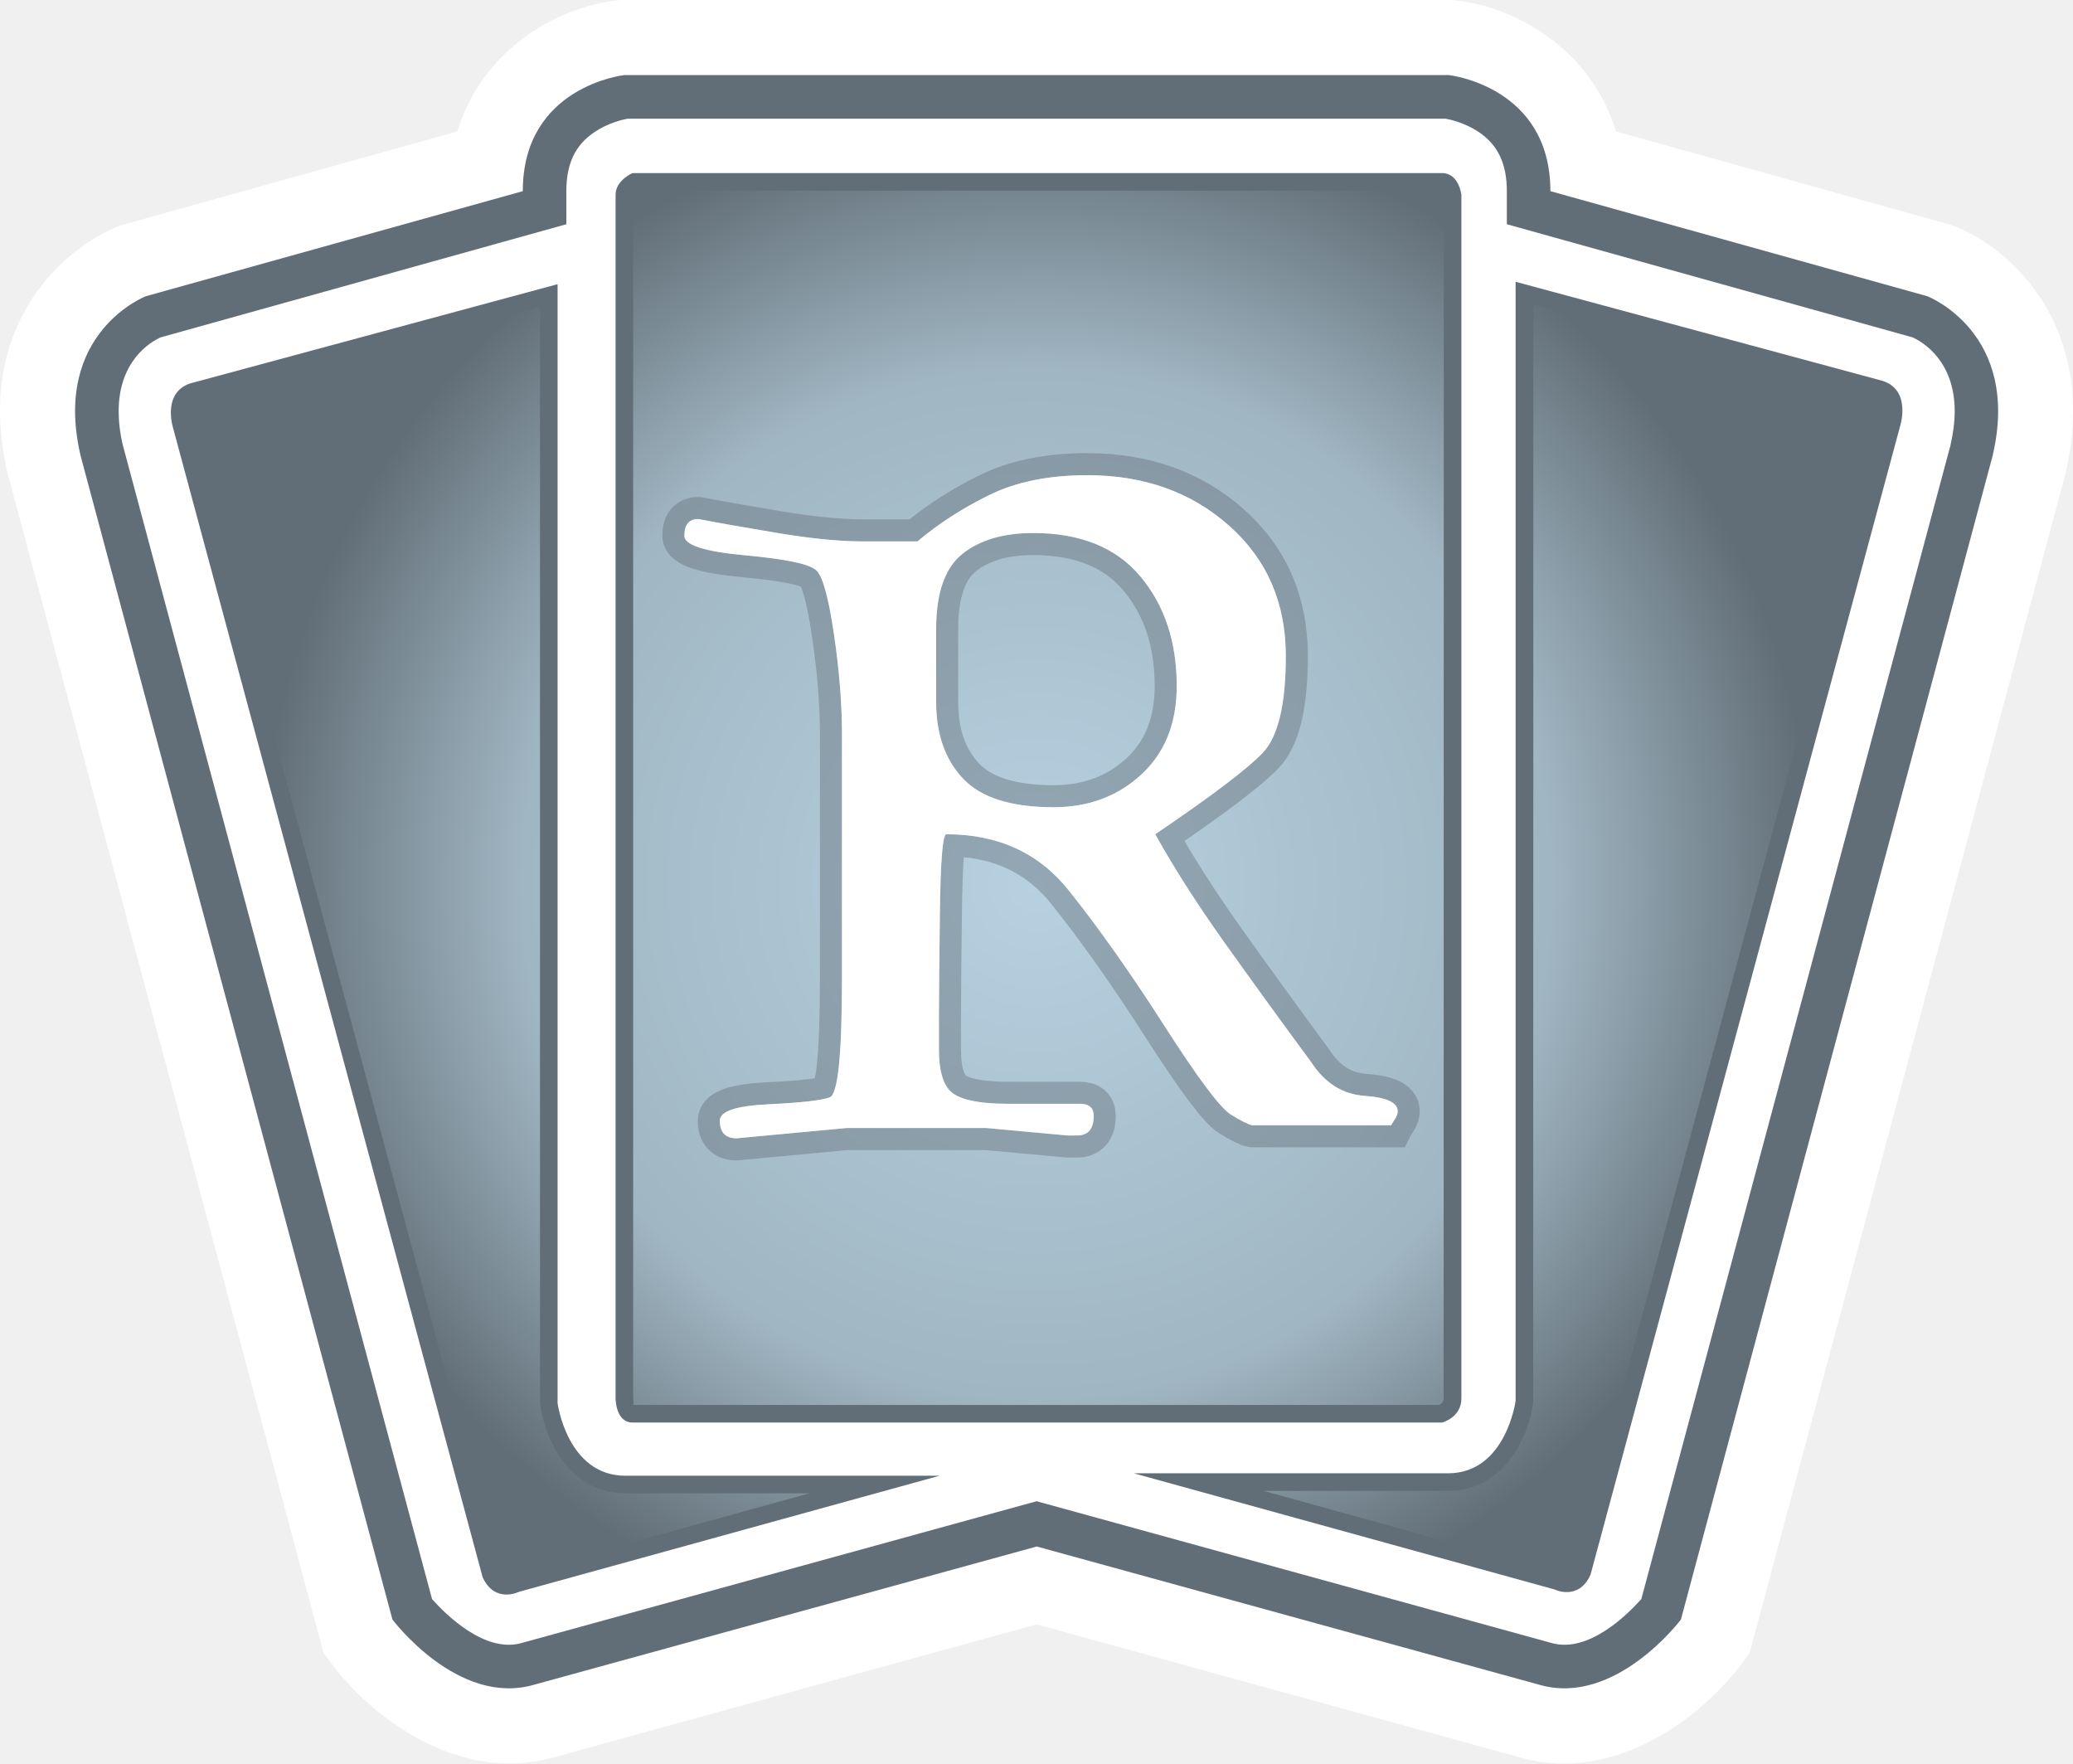
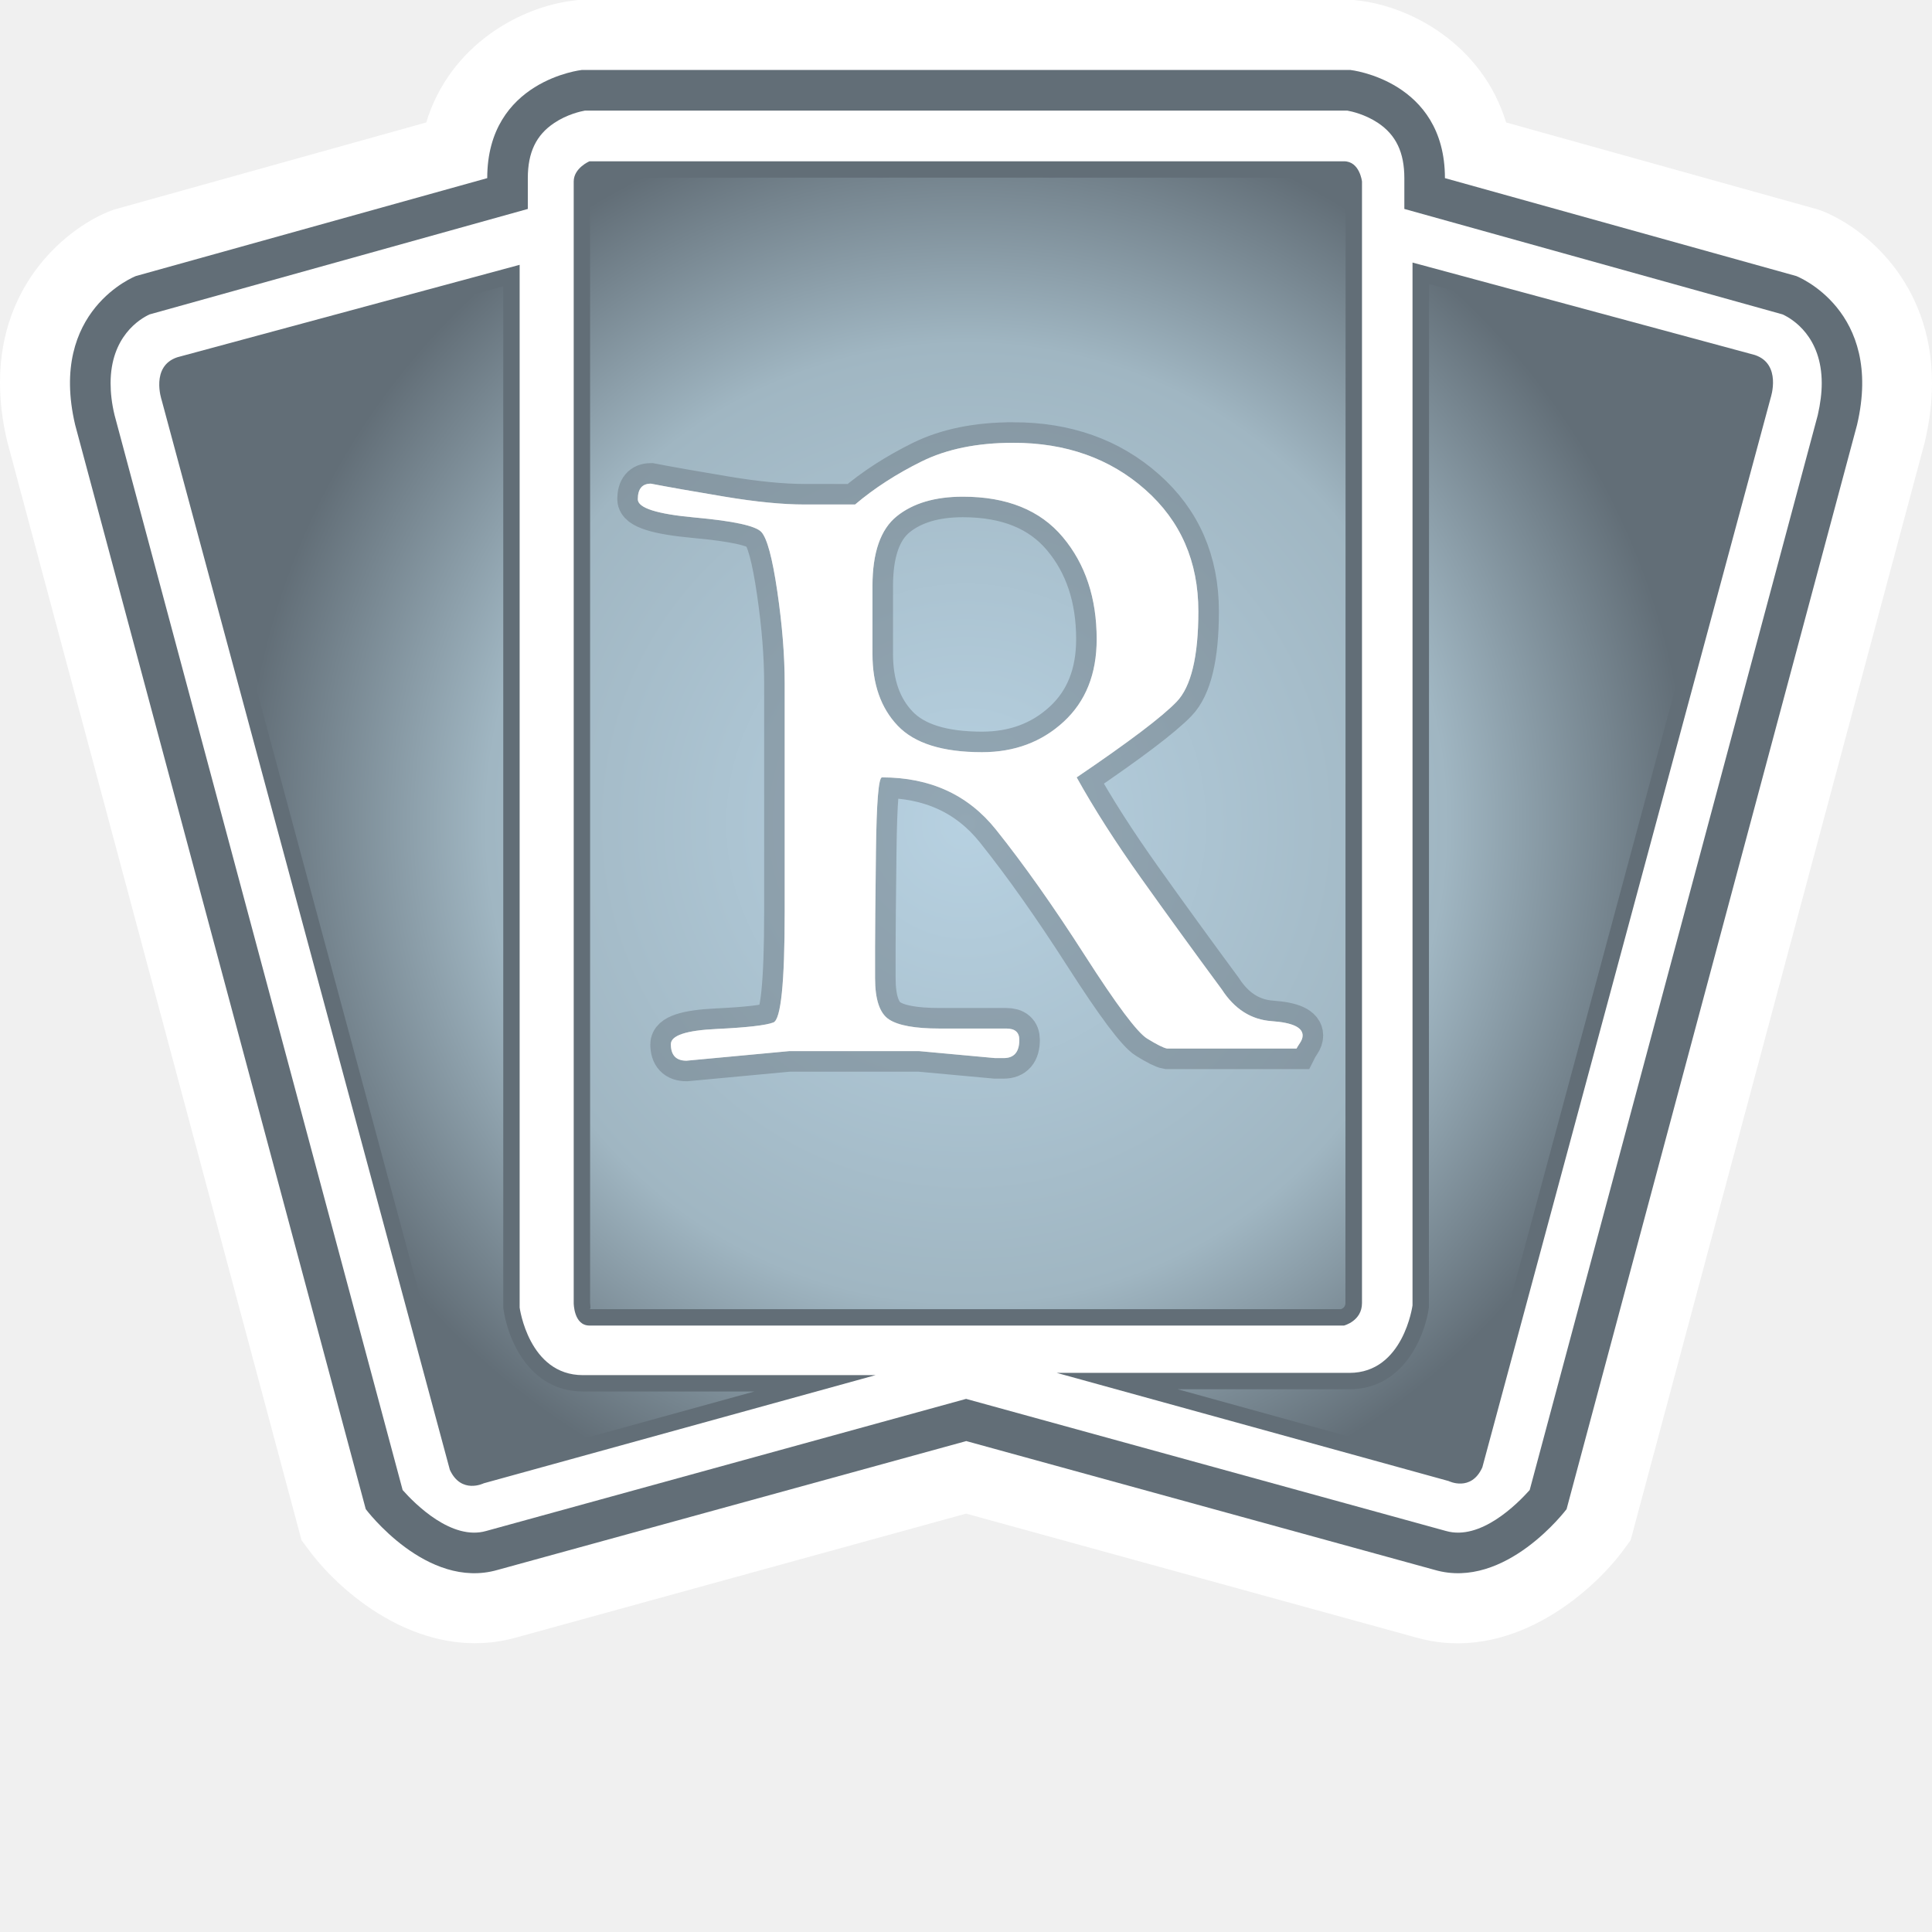
- <svg xmlns="http://www.w3.org/2000/svg" xmlns:xlink="http://www.w3.org/1999/xlink" version="1.1" width="600" height="510.349" id="svg6261">
+ <svg xmlns="http://www.w3.org/2000/svg" xmlns:xlink="http://www.w3.org/1999/xlink" version="1.1" width="600" height="600" id="svg6261">
  <defs id="defs6263">
    <radialGradient cx="0" cy="0" r="1" fx="0" fy="0" id="radialGradient450" gradientUnits="userSpaceOnUse" gradientTransform="matrix(17.57097,0,0,-17.57097,134.71,372.0478)" spreadMethod="pad">
      <stop id="stop452" style="stop-color:#b7d1e1;stop-opacity:1" offset="0" />
      <stop id="stop454" style="stop-color:#a0b6c2;stop-opacity:1" offset="0.663" />
      <stop id="stop456" style="stop-color:#626e77;stop-opacity:1" offset="1" />
    </radialGradient>
    <radialGradient cx="0" cy="0" r="1" fx="0" fy="0" id="radialGradient3775" xlink:href="#radialGradient450" gradientUnits="userSpaceOnUse" gradientTransform="matrix(17.57097,0,0,-17.57097,134.71,372.0478)" spreadMethod="pad" />
  </defs>
  <path d="m 419.342,0 -239.768,0 -1.148,0.153 C 162.223,1.901 139.844,13.562 132.368,38.033 111.993,43.71 35.392,65.093 35.392,65.093 L 34.448,65.437 C 21.23,70.528 0,87.573 0,118.767 c 0,5.575 0.65,11.61 2.194,18.142 l 91.452,341.426 2.539,3.394 c 10.322,13.805 35.545,34.932 64.302,26.767 0,0 128.923,-35.494 139.538,-38.428 10.666,2.934 139.793,38.479 139.793,38.479 28.553,8.114 53.725,-13.014 64.098,-26.818 l 2.488,-3.394 91.299,-340.827 C 599.298,130.824 600,124.649 600,118.92 600,87.522 578.821,70.528 565.654,65.437 l -0.944,-0.344 c 0,0 -76.652,-21.383 -96.976,-27.06 C 460.258,13.562 437.829,1.901 421.676,0.153 L 420.528,0 419.342,0 z" id="path440" style="fill:#ffffff;fill-opacity:1;fill-rule:nonzero;stroke:none" />
  <path d="m 180.709,21.727 c 0,0 -29.395,3.19 -29.395,33.593 L 42.217,85.723 c 0,0 -27.265,10.513 -18.882,46.198 l 90.253,336.757 c 0,0 18.882,25.211 40.916,18.882 l 145.573,-40.023 145.522,40.023 c 21.983,6.328 40.916,-18.882 40.916,-18.882 L 576.729,131.921 C 585.098,96.236 557.834,85.723 557.834,85.723 L 448.737,55.32 c 0,-30.403 -29.395,-33.593 -29.395,-33.593 l -238.632,0 z" id="path442" style="fill:#626e77;fill-opacity:1;fill-rule:nonzero;stroke:none" />
  <path d="m 181.666,34.346 c -1.352,0.243 -5.588,1.187 -9.518,3.828 -5.639,3.738 -8.229,9.173 -8.229,17.147 l 0,9.569 c 0,0 -115.769,32.291 -117.466,32.751 -3.036,1.391 -12.108,6.877 -12.108,21.37 0,2.947 0.344,6.239 1.238,9.926 0.153,0.599 88.02,328.528 89.462,333.81 3.84,4.338 15.259,15.795 25.963,12.707 l 149.018,-41.018 149.018,41.018 c 10.755,3.088 22.123,-8.369 26.014,-12.707 1.442,-5.282 89.308,-333.21 89.462,-333.81 0.842,-3.687 1.238,-6.979 1.238,-9.926 0,-14.493 -9.122,-19.98 -12.159,-21.37 C 551.952,97.18 436.132,64.889 436.132,64.889 l 0,-9.569 c 0,-7.974 -2.59,-13.409 -8.178,-17.147 -3.981,-2.641 -8.165,-3.585 -9.569,-3.828 l -236.719,0 z" id="path444" style="fill:#ffffff;fill-opacity:1;fill-rule:nonzero;stroke:none" />
  <path d="m 438.671,81.539 0,323.845 c 0,0 -2.794,20.975 -19.584,20.975 l -90.903,0 121.702,33.593 c 0,0 6.979,3.483 10.462,-4.236 l 89.564,-332.215 c 0,0 3.483,-10.462 -4.937,-13.256 L 438.671,81.539 z M 55.078,110.947 c -8.421,2.781 -4.886,13.256 -4.886,13.256 l 89.513,332.266 c 3.534,7.668 10.513,4.185 10.513,4.185 l 121.702,-33.593 -90.903,0 c -16.841,0 -19.635,-20.987 -19.635,-20.987 l 0,-323.833 -106.303,28.706 z m 127.979,-60.857 234.333,0 c 4.886,0 5.588,6.277 5.588,6.277 l 0,348.316 c 0,5.575 -5.588,6.979 -5.588,6.979 l -234.333,0 c -4.886,0 -4.886,-6.979 -4.886,-6.979 l 0,-348.316 c 0,-4.185 4.886,-6.277 4.886,-6.277" id="path446" style="fill:#626e77;fill-opacity:1;fill-rule:nonzero;stroke:none" />
  <g transform="matrix(12.75836,0,0,-12.75836,-1418.614,5002.475)" id="g448">
    <path d="m 125.645,387.77 c -0.047,-0.036 -0.09,-0.075 -0.09,-0.094 l 0,0 0,-27.297 c 0.004,-0.063 0.023,-0.152 -0.016,-0.152 l 0,0 18.297,0 c 0.051,0.019 0.105,0.066 0.105,0.148 l 0,0 0.004,27.254 c -0.007,0.055 -0.039,0.129 -0.039,0.141 l 0,0 -18.261,0 z m 20.328,-27.5 c -0.094,-0.692 -0.614,-1.993 -1.934,-1.993 l 0,0 -4.18,0 6.766,-1.871 c 0.012,-0.008 0.063,-0.023 0.109,-0.023 l 0,0 c 0.036,0 0.106,0 0.153,0.094 l 0,0 7.023,26.058 c 0.016,0.047 0.137,0.453 -0.105,0.531 l 0,0 -7.828,2.114 -0.004,-24.91 z m -30.34,22.75 c -0.262,-0.086 -0.145,-0.493 -0.121,-0.555 l 0,0 6.992,-25.981 c 0.07,-0.156 0.141,-0.156 0.176,-0.156 l 0,0 c 0.05,0 0.097,0.016 0.175,0.047 l 0,0 6.7,1.848 -4.176,0 c -1.32,0 -1.844,1.3 -1.938,2.043 l 0,0 0,24.859 -7.808,-2.105 z" id="path458" style="fill:url(#radialGradient3775);fill-opacity:1;fill-rule:nonzero;stroke:none" />
  </g>
  <g transform="translate(270.6075,230.174)" id="text6169" style="font-size:269.888px;font-style:normal;font-variant:normal;font-weight:100;font-stretch:normal;text-align:start;line-height:125%;letter-spacing:0px;word-spacing:0px;writing-mode:lr-tb;text-anchor:start;fill:#ffffff;fill-opacity:1;stroke:#626e77;stroke-width:12.758;stroke-opacity:0.427;font-family:GoudyMedieval;-inkscape-font-specification:GoudyMedieval Thin">
    <path d="m 44.066,-92.662 c 16.374,1.88e-4 30.049,4.858 41.025,14.574 10.976,9.716 16.464,22.311 16.464,37.784 -1.6e-4,14.035 -2.25,23.391 -6.75,28.069 -4.5,4.678 -14.846,12.506 -31.039,23.482 5.397,9.719 12.1,20.201 20.109,31.446 8.008,11.245 16.328,22.716 24.96,34.411 3.959,6.117 9.133,9.399 15.521,9.847 6.388,0.448 9.583,1.931 9.583,4.452 -1.8e-4,0.719 -0.271,1.484 -0.811,2.294 -0.541,0.81 -0.902,1.396 -1.083,1.758 l -40.21,0 C 90.755,95.275 88.685,94.24 85.627,92.351 82.568,90.462 76.137,81.87 66.333,66.576 56.529,51.281 47.309,38.236 38.672,27.441 30.034,16.646 18.248,11.248 3.313,11.248 2.237,11.248 1.608,18.939 1.427,34.322 1.246,49.705 1.155,59.557 1.155,63.878 c -5.23e-5,4.497 -5.23e-5,7.105 0,7.825 -5.23e-5,0.719 -5.23e-5,1.351 0,1.894 -5.23e-5,6.655 1.44,10.927 4.32,12.816 2.88,1.889 8.098,2.833 15.653,2.833 l 20.78,0 c 2.696,6e-6 4.044,1.17 4.044,3.509 -9.7e-5,3.778 -1.617,5.667 -4.851,5.667 l -2.702,0 -23.482,-2.158 -40.482,0 -31.85,2.973 c -3.234,-4e-6 -4.851,-1.71 -4.851,-5.131 1.1e-5,-2.702 4.722,-4.276 14.166,-4.724 9.444,-0.448 15.336,-1.122 17.675,-2.022 2.339,-0.9 3.509,-12.327 3.509,-34.28 l 0,-70.981 c -2.4e-5,-8.637 -0.765,-18.173 -2.294,-28.609 -1.529,-10.435 -3.193,-16.597 -4.991,-18.486 -1.798,-1.889 -8.636,-3.373 -20.513,-4.452 -11.877,-1.079 -17.815,-2.969 -17.815,-5.671 2.1e-5,-3.234 1.351,-4.851 4.052,-4.851 5.579,1.076 13.226,2.424 22.942,4.044 9.716,1.62 17.992,2.43 24.828,2.43 l 15.649,0 c 5.941,-5.04 12.824,-9.495 20.648,-13.363 7.824,-3.868 17.315,-5.802 28.473,-5.802 z m -43.718,44.534 0,21.052 c -5.155e-5,9.357 2.608,16.779 7.825,22.267 C 13.389,0.68 22.114,3.424 34.348,3.424 44.423,3.424 52.881,0.275 59.72,-6.024 66.558,-12.322 69.978,-20.868 69.978,-31.663 c -1.21e-4,-12.772 -3.509,-23.342 -10.526,-31.71 -7.017,-8.368 -17.362,-12.552 -31.035,-12.552 -8.637,1.72e-4 -15.475,2.025 -20.513,6.074 -5.038,4.05 -7.557,11.291 -7.557,21.723 z" id="path3013" />
  </g>
  <g transform="translate(270.6075,230.174)" id="text6173" style="font-size:269.888px;font-style:normal;font-variant:normal;font-weight:100;font-stretch:normal;text-align:start;line-height:125%;letter-spacing:0px;word-spacing:0px;writing-mode:lr-tb;text-anchor:start;fill:#ffffff;fill-opacity:1;stroke:#626e77;stroke-width:12.758;stroke-opacity:0;font-family:GoudyMedieval;-inkscape-font-specification:GoudyMedieval Thin">
    <path d="m 44.066,-92.662 c 16.374,1.88e-4 30.049,4.858 41.025,14.574 10.976,9.716 16.464,22.311 16.464,37.784 -1.6e-4,14.035 -2.25,23.391 -6.75,28.069 -4.5,4.678 -14.846,12.506 -31.039,23.482 5.397,9.719 12.1,20.201 20.109,31.446 8.008,11.245 16.328,22.716 24.96,34.411 3.959,6.117 9.133,9.399 15.521,9.847 6.388,0.448 9.583,1.931 9.583,4.452 -1.8e-4,0.719 -0.271,1.484 -0.811,2.294 -0.541,0.81 -0.902,1.396 -1.083,1.758 l -40.21,0 C 90.755,95.275 88.685,94.24 85.627,92.351 82.568,90.462 76.137,81.87 66.333,66.576 56.529,51.281 47.309,38.236 38.672,27.441 30.034,16.646 18.248,11.248 3.313,11.248 2.237,11.248 1.608,18.939 1.427,34.322 1.246,49.705 1.155,59.557 1.155,63.878 c -5.23e-5,4.497 -5.23e-5,7.105 0,7.825 -5.23e-5,0.719 -5.23e-5,1.351 0,1.894 -5.23e-5,6.655 1.44,10.927 4.32,12.816 2.88,1.889 8.098,2.833 15.653,2.833 l 20.78,0 c 2.696,6e-6 4.044,1.17 4.044,3.509 -9.7e-5,3.778 -1.617,5.667 -4.851,5.667 l -2.702,0 -23.482,-2.158 -40.482,0 -31.85,2.973 c -3.234,-4e-6 -4.851,-1.71 -4.851,-5.131 1.1e-5,-2.702 4.722,-4.276 14.166,-4.724 9.444,-0.448 15.336,-1.122 17.675,-2.022 2.339,-0.9 3.509,-12.327 3.509,-34.28 l 0,-70.981 c -2.4e-5,-8.637 -0.765,-18.173 -2.294,-28.609 -1.529,-10.435 -3.193,-16.597 -4.991,-18.486 -1.798,-1.889 -8.636,-3.373 -20.513,-4.452 -11.877,-1.079 -17.815,-2.969 -17.815,-5.671 2.1e-5,-3.234 1.351,-4.851 4.052,-4.851 5.579,1.076 13.226,2.424 22.942,4.044 9.716,1.62 17.992,2.43 24.828,2.43 l 15.649,0 c 5.941,-5.04 12.824,-9.495 20.648,-13.363 7.824,-3.868 17.315,-5.802 28.473,-5.802 z m -43.718,44.534 0,21.052 c -5.155e-5,9.357 2.608,16.779 7.825,22.267 C 13.389,0.68 22.114,3.424 34.348,3.424 44.423,3.424 52.881,0.275 59.72,-6.024 66.558,-12.322 69.978,-20.868 69.978,-31.663 c -1.21e-4,-12.772 -3.509,-23.342 -10.526,-31.71 -7.017,-8.368 -17.362,-12.552 -31.035,-12.552 -8.637,1.72e-4 -15.475,2.025 -20.513,6.074 -5.038,4.05 -7.557,11.291 -7.557,21.723 z" id="path3016" />
  </g>
</svg>
